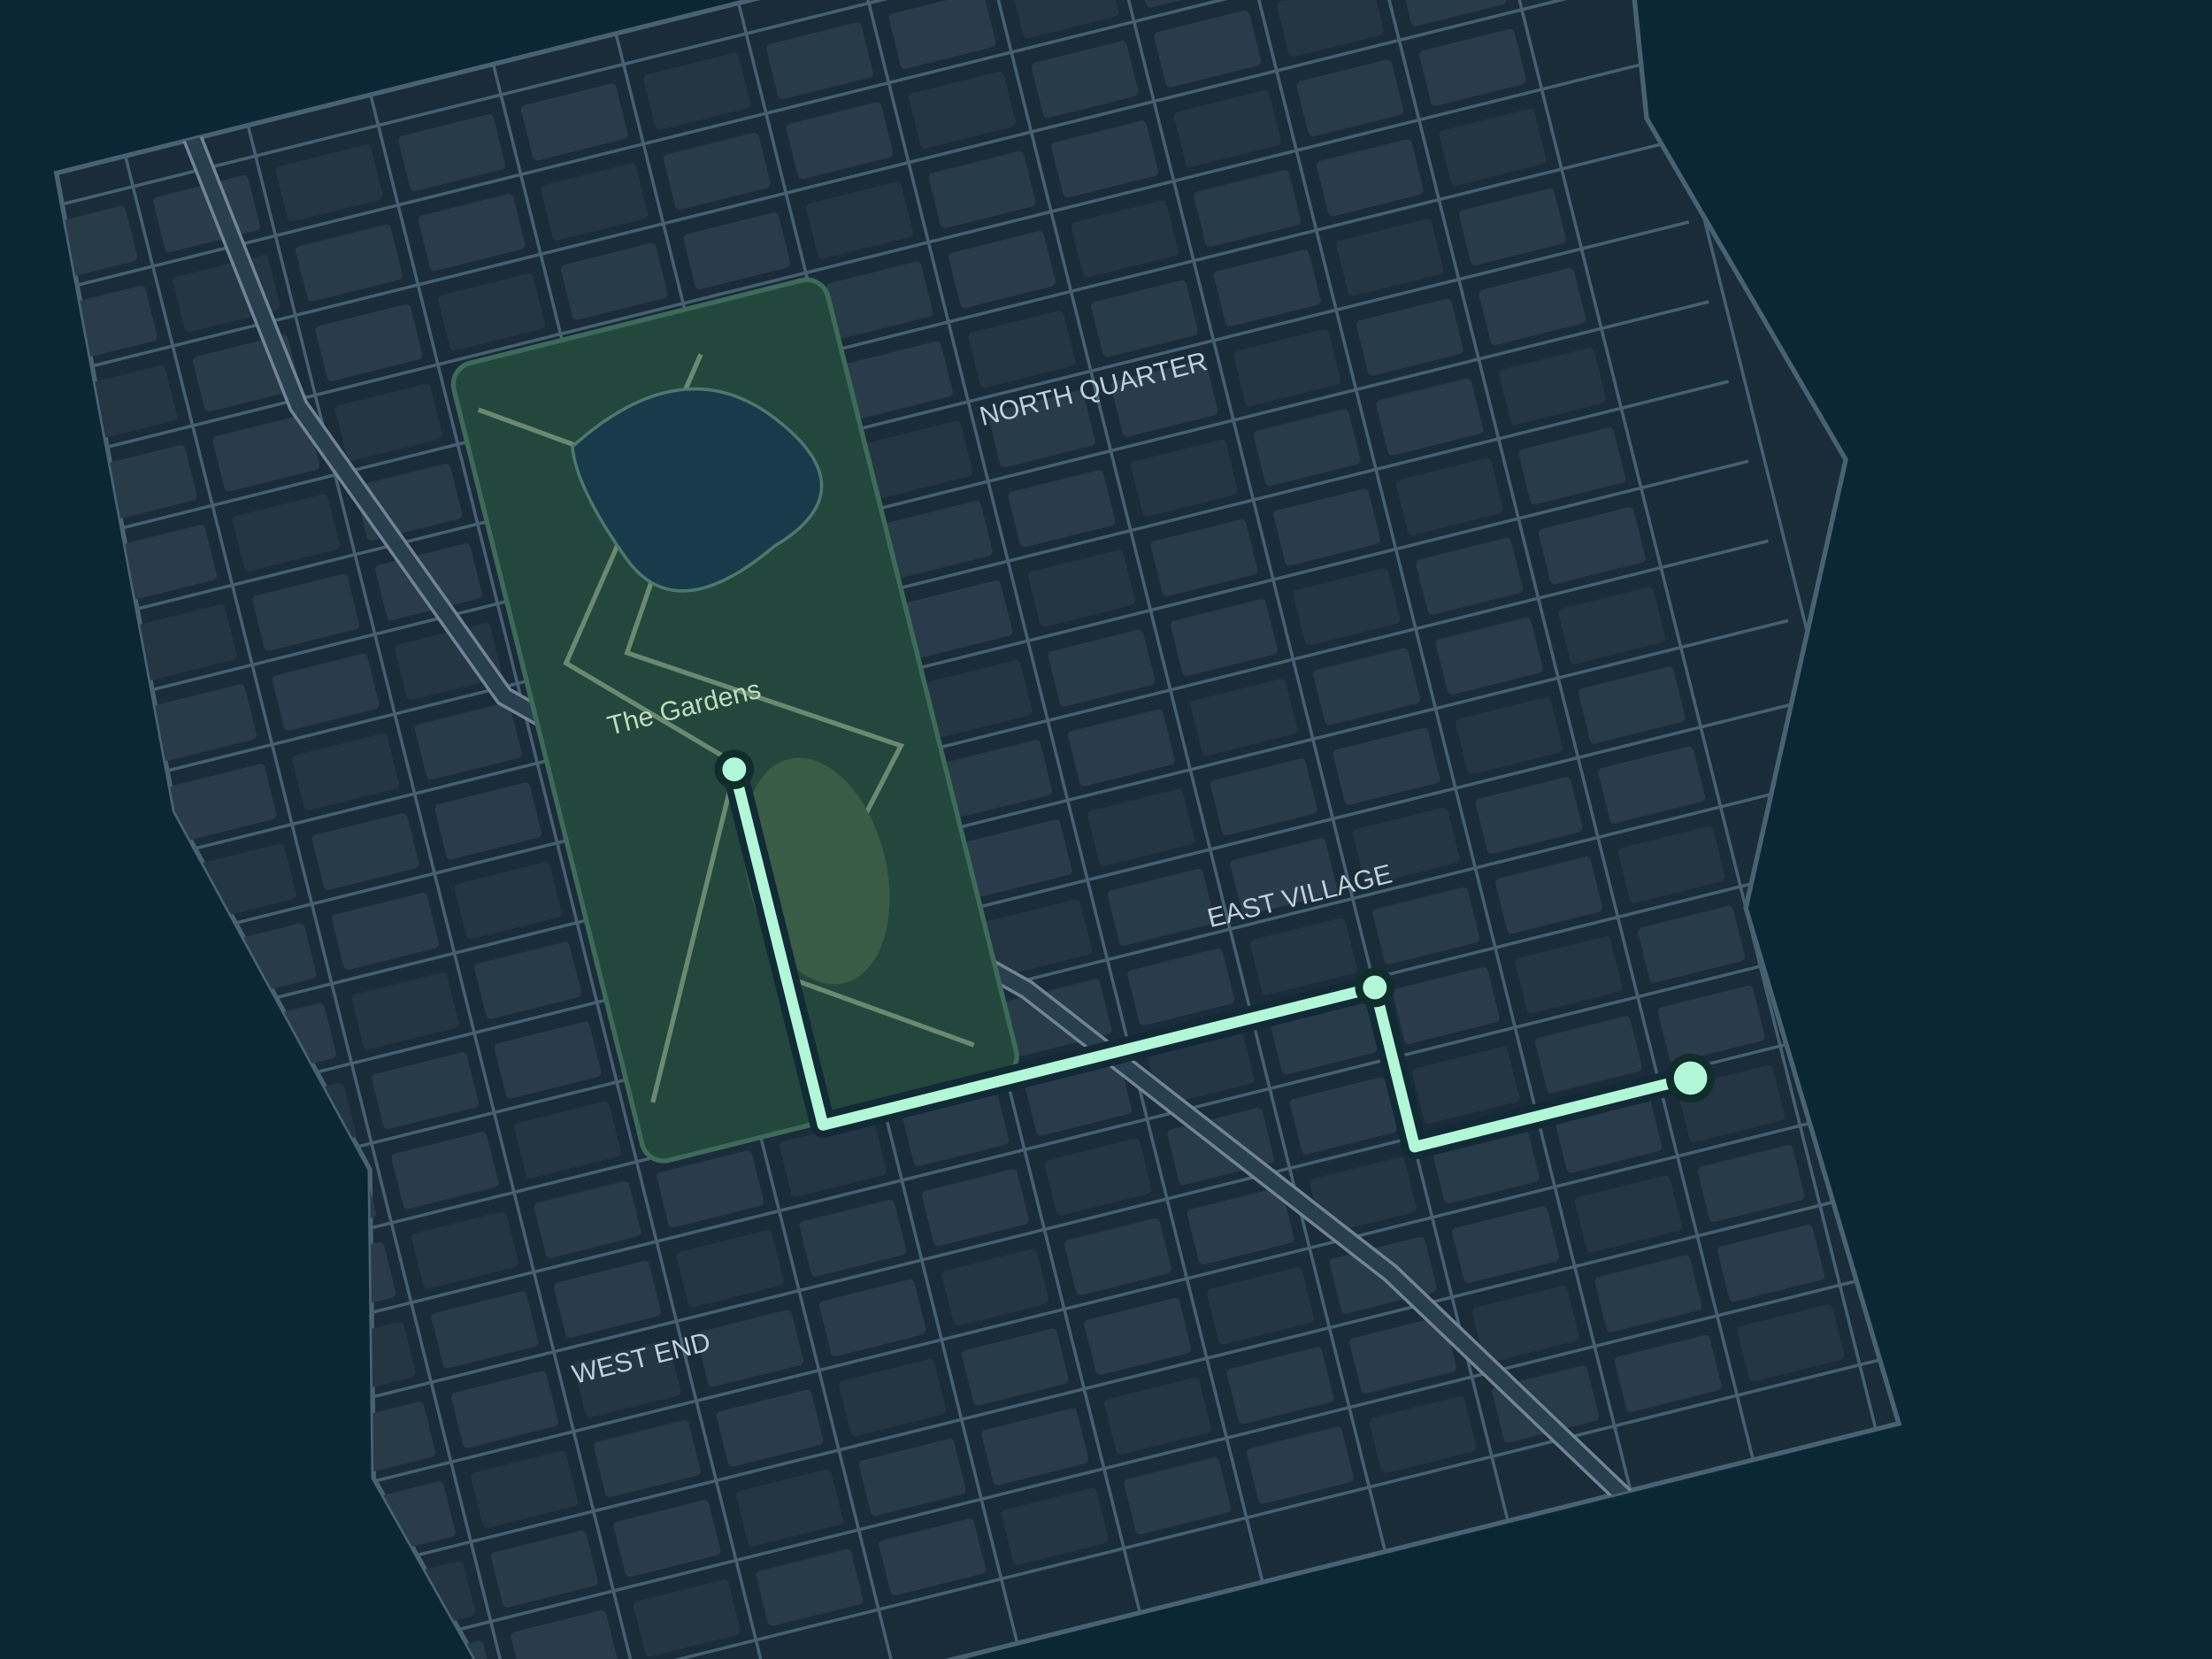
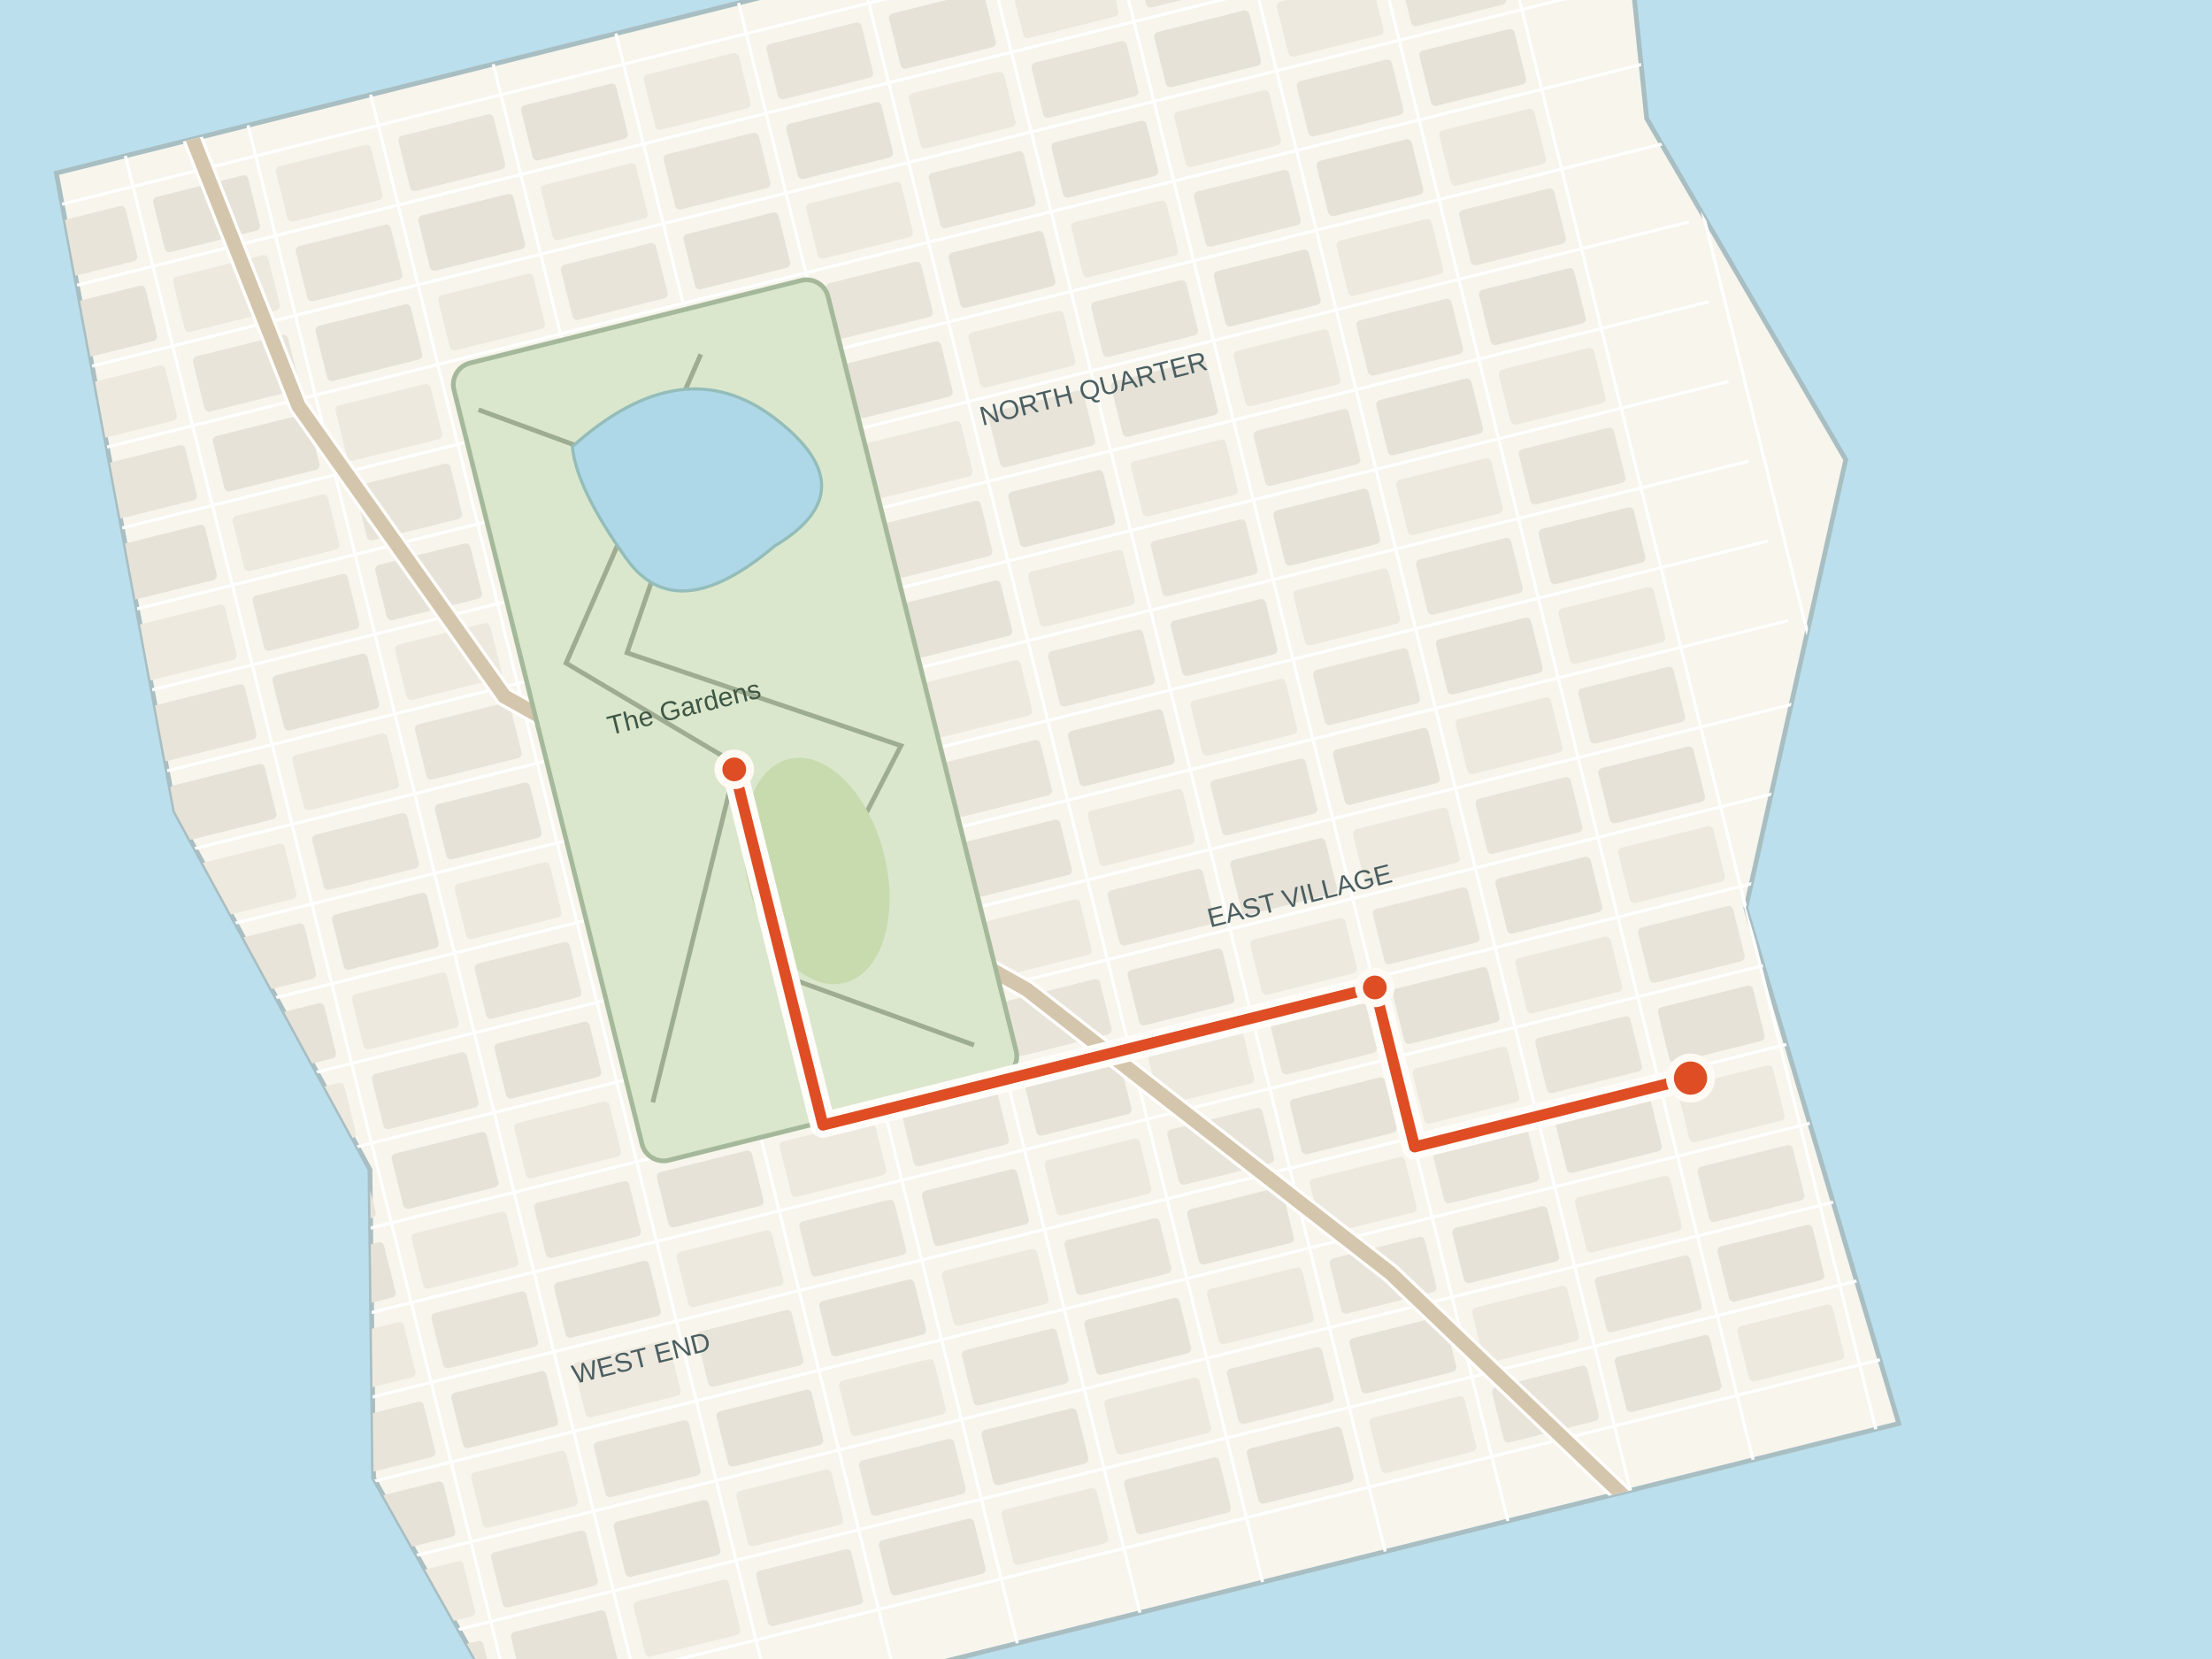
<svg xmlns="http://www.w3.org/2000/svg" viewBox="0 0 1400 1050">
  <defs>
    <clipPath id="land">
      <path d="M105 0H1120L1090 210 1160 450 1030 710 1045 1050H155L100 850 145 660 80 410Z" />
    </clipPath>
  </defs>
-   <rect width="1400" height="1050" fill="#0b2634" />
+   <rect width="1400" height="1050" fill="#bbdfec" />
  <g transform="translate(40 -50) rotate(-14 700 525)">
-     <path d="M105 0H1120L1090 210 1160 450 1030 710 1045 1050H155L100 850 145 660 80 410Z" fill="#1a2b39" stroke="#496273" stroke-width="3" />
+     <path d="M105 0H1120L1090 210 1160 450 1030 710 1045 1050H155L100 850 145 660 80 410Z" fill="#f7f5ec" stroke="#a8bec2" stroke-width="3" />
    <g clip-path="url(#land)">
-       <rect x="80" y="30" width="62" height="36" rx="3" fill="#283b49" />
-       <rect x="80" y="82" width="62" height="36" rx="3" fill="#2a3c4c" />
-       <rect x="80" y="134" width="62" height="36" rx="3" fill="#243544" />
-       <rect x="80" y="186" width="62" height="36" rx="3" fill="#283b49" />
-       <rect x="80" y="238" width="62" height="36" rx="3" fill="#2a3c4c" />
-       <rect x="80" y="290" width="62" height="36" rx="3" fill="#243544" />
-       <rect x="80" y="342" width="62" height="36" rx="3" fill="#283b49" />
-       <rect x="80" y="394" width="62" height="36" rx="3" fill="#2a3c4c" />
-       <rect x="80" y="446" width="62" height="36" rx="3" fill="#243544" />
-       <rect x="80" y="498" width="62" height="36" rx="3" fill="#283b49" />
-       <rect x="80" y="550" width="62" height="36" rx="3" fill="#2a3c4c" />
-       <rect x="80" y="602" width="62" height="36" rx="3" fill="#243544" />
-       <rect x="80" y="654" width="62" height="36" rx="3" fill="#283b49" />
-       <rect x="80" y="706" width="62" height="36" rx="3" fill="#2a3c4c" />
-       <rect x="80" y="758" width="62" height="36" rx="3" fill="#243544" />
-       <rect x="80" y="810" width="62" height="36" rx="3" fill="#283b49" />
-       <rect x="80" y="862" width="62" height="36" rx="3" fill="#2a3c4c" />
-       <rect x="80" y="914" width="62" height="36" rx="3" fill="#243544" />
-       <rect x="80" y="966" width="62" height="36" rx="3" fill="#283b49" />
-       <rect x="160" y="30" width="62" height="36" rx="3" fill="#2a3c4c" />
-       <rect x="160" y="82" width="62" height="36" rx="3" fill="#243544" />
-       <rect x="160" y="134" width="62" height="36" rx="3" fill="#283b49" />
-       <rect x="160" y="186" width="62" height="36" rx="3" fill="#2a3c4c" />
-       <rect x="160" y="238" width="62" height="36" rx="3" fill="#243544" />
-       <rect x="160" y="290" width="62" height="36" rx="3" fill="#283b49" />
-       <rect x="160" y="342" width="62" height="36" rx="3" fill="#2a3c4c" />
-       <rect x="160" y="394" width="62" height="36" rx="3" fill="#243544" />
-       <rect x="160" y="446" width="62" height="36" rx="3" fill="#283b49" />
-       <rect x="160" y="498" width="62" height="36" rx="3" fill="#2a3c4c" />
-       <rect x="160" y="550" width="62" height="36" rx="3" fill="#243544" />
-       <rect x="160" y="602" width="62" height="36" rx="3" fill="#283b49" />
-       <rect x="160" y="654" width="62" height="36" rx="3" fill="#2a3c4c" />
-       <rect x="160" y="706" width="62" height="36" rx="3" fill="#243544" />
-       <rect x="160" y="758" width="62" height="36" rx="3" fill="#283b49" />
-       <rect x="160" y="810" width="62" height="36" rx="3" fill="#2a3c4c" />
-       <rect x="160" y="862" width="62" height="36" rx="3" fill="#243544" />
-       <rect x="160" y="914" width="62" height="36" rx="3" fill="#283b49" />
-       <rect x="160" y="966" width="62" height="36" rx="3" fill="#2a3c4c" />
-       <rect x="240" y="30" width="62" height="36" rx="3" fill="#243544" />
-       <rect x="240" y="82" width="62" height="36" rx="3" fill="#283b49" />
-       <rect x="240" y="134" width="62" height="36" rx="3" fill="#2a3c4c" />
-       <rect x="240" y="186" width="62" height="36" rx="3" fill="#243544" />
-       <rect x="240" y="238" width="62" height="36" rx="3" fill="#283b49" />
-       <rect x="240" y="290" width="62" height="36" rx="3" fill="#2a3c4c" />
-       <rect x="240" y="342" width="62" height="36" rx="3" fill="#243544" />
-       <rect x="240" y="394" width="62" height="36" rx="3" fill="#283b49" />
-       <rect x="240" y="446" width="62" height="36" rx="3" fill="#2a3c4c" />
-       <rect x="240" y="498" width="62" height="36" rx="3" fill="#243544" />
-       <rect x="240" y="550" width="62" height="36" rx="3" fill="#283b49" />
-       <rect x="240" y="602" width="62" height="36" rx="3" fill="#2a3c4c" />
-       <rect x="240" y="654" width="62" height="36" rx="3" fill="#243544" />
-       <rect x="240" y="706" width="62" height="36" rx="3" fill="#283b49" />
-       <rect x="240" y="758" width="62" height="36" rx="3" fill="#2a3c4c" />
-       <rect x="240" y="810" width="62" height="36" rx="3" fill="#243544" />
-       <rect x="240" y="862" width="62" height="36" rx="3" fill="#283b49" />
-       <rect x="240" y="914" width="62" height="36" rx="3" fill="#2a3c4c" />
-       <rect x="240" y="966" width="62" height="36" rx="3" fill="#243544" />
-       <rect x="320" y="30" width="62" height="36" rx="3" fill="#283b49" />
-       <rect x="320" y="82" width="62" height="36" rx="3" fill="#2a3c4c" />
-       <rect x="320" y="134" width="62" height="36" rx="3" fill="#243544" />
-       <rect x="320" y="706" width="62" height="36" rx="3" fill="#2a3c4c" />
-       <rect x="320" y="758" width="62" height="36" rx="3" fill="#243544" />
-       <rect x="320" y="810" width="62" height="36" rx="3" fill="#283b49" />
-       <rect x="320" y="862" width="62" height="36" rx="3" fill="#2a3c4c" />
-       <rect x="320" y="914" width="62" height="36" rx="3" fill="#243544" />
-       <rect x="320" y="966" width="62" height="36" rx="3" fill="#283b49" />
-       <rect x="400" y="30" width="62" height="36" rx="3" fill="#2a3c4c" />
-       <rect x="400" y="82" width="62" height="36" rx="3" fill="#243544" />
-       <rect x="400" y="134" width="62" height="36" rx="3" fill="#283b49" />
-       <rect x="400" y="706" width="62" height="36" rx="3" fill="#243544" />
-       <rect x="400" y="758" width="62" height="36" rx="3" fill="#283b49" />
-       <rect x="400" y="810" width="62" height="36" rx="3" fill="#2a3c4c" />
-       <rect x="400" y="862" width="62" height="36" rx="3" fill="#243544" />
-       <rect x="400" y="914" width="62" height="36" rx="3" fill="#283b49" />
-       <rect x="400" y="966" width="62" height="36" rx="3" fill="#2a3c4c" />
-       <rect x="480" y="30" width="62" height="36" rx="3" fill="#243544" />
-       <rect x="480" y="82" width="62" height="36" rx="3" fill="#283b49" />
-       <rect x="480" y="134" width="62" height="36" rx="3" fill="#2a3c4c" />
-       <rect x="480" y="706" width="62" height="36" rx="3" fill="#283b49" />
-       <rect x="480" y="758" width="62" height="36" rx="3" fill="#2a3c4c" />
-       <rect x="480" y="810" width="62" height="36" rx="3" fill="#243544" />
-       <rect x="480" y="862" width="62" height="36" rx="3" fill="#283b49" />
-       <rect x="480" y="914" width="62" height="36" rx="3" fill="#2a3c4c" />
-       <rect x="480" y="966" width="62" height="36" rx="3" fill="#243544" />
-       <rect x="560" y="30" width="62" height="36" rx="3" fill="#283b49" />
-       <rect x="560" y="82" width="62" height="36" rx="3" fill="#2a3c4c" />
-       <rect x="560" y="134" width="62" height="36" rx="3" fill="#243544" />
-       <rect x="560" y="186" width="62" height="36" rx="3" fill="#283b49" />
-       <rect x="560" y="238" width="62" height="36" rx="3" fill="#2a3c4c" />
-       <rect x="560" y="290" width="62" height="36" rx="3" fill="#243544" />
-       <rect x="560" y="342" width="62" height="36" rx="3" fill="#283b49" />
-       <rect x="560" y="394" width="62" height="36" rx="3" fill="#2a3c4c" />
-       <rect x="560" y="446" width="62" height="36" rx="3" fill="#243544" />
-       <rect x="560" y="498" width="62" height="36" rx="3" fill="#283b49" />
-       <rect x="560" y="550" width="62" height="36" rx="3" fill="#2a3c4c" />
-       <rect x="560" y="602" width="62" height="36" rx="3" fill="#243544" />
-       <rect x="560" y="654" width="62" height="36" rx="3" fill="#283b49" />
-       <rect x="560" y="706" width="62" height="36" rx="3" fill="#2a3c4c" />
-       <rect x="560" y="758" width="62" height="36" rx="3" fill="#243544" />
-       <rect x="560" y="810" width="62" height="36" rx="3" fill="#283b49" />
-       <rect x="560" y="862" width="62" height="36" rx="3" fill="#2a3c4c" />
-       <rect x="560" y="914" width="62" height="36" rx="3" fill="#243544" />
-       <rect x="560" y="966" width="62" height="36" rx="3" fill="#283b49" />
-       <rect x="640" y="30" width="62" height="36" rx="3" fill="#2a3c4c" />
-       <rect x="640" y="82" width="62" height="36" rx="3" fill="#243544" />
-       <rect x="640" y="134" width="62" height="36" rx="3" fill="#283b49" />
-       <rect x="640" y="186" width="62" height="36" rx="3" fill="#2a3c4c" />
-       <rect x="640" y="238" width="62" height="36" rx="3" fill="#243544" />
-       <rect x="640" y="290" width="62" height="36" rx="3" fill="#283b49" />
-       <rect x="640" y="342" width="62" height="36" rx="3" fill="#2a3c4c" />
-       <rect x="640" y="394" width="62" height="36" rx="3" fill="#243544" />
-       <rect x="640" y="446" width="62" height="36" rx="3" fill="#283b49" />
-       <rect x="640" y="498" width="62" height="36" rx="3" fill="#2a3c4c" />
-       <rect x="640" y="550" width="62" height="36" rx="3" fill="#243544" />
-       <rect x="640" y="602" width="62" height="36" rx="3" fill="#283b49" />
-       <rect x="640" y="654" width="62" height="36" rx="3" fill="#2a3c4c" />
-       <rect x="640" y="706" width="62" height="36" rx="3" fill="#243544" />
-       <rect x="640" y="758" width="62" height="36" rx="3" fill="#283b49" />
-       <rect x="640" y="810" width="62" height="36" rx="3" fill="#2a3c4c" />
-       <rect x="640" y="862" width="62" height="36" rx="3" fill="#243544" />
-       <rect x="640" y="914" width="62" height="36" rx="3" fill="#283b49" />
-       <rect x="640" y="966" width="62" height="36" rx="3" fill="#2a3c4c" />
-       <rect x="720" y="30" width="62" height="36" rx="3" fill="#243544" />
-       <rect x="720" y="82" width="62" height="36" rx="3" fill="#283b49" />
-       <rect x="720" y="134" width="62" height="36" rx="3" fill="#2a3c4c" />
-       <rect x="720" y="186" width="62" height="36" rx="3" fill="#243544" />
-       <rect x="720" y="238" width="62" height="36" rx="3" fill="#283b49" />
-       <rect x="720" y="290" width="62" height="36" rx="3" fill="#2a3c4c" />
-       <rect x="720" y="342" width="62" height="36" rx="3" fill="#243544" />
-       <rect x="720" y="394" width="62" height="36" rx="3" fill="#283b49" />
-       <rect x="720" y="446" width="62" height="36" rx="3" fill="#2a3c4c" />
-       <rect x="720" y="498" width="62" height="36" rx="3" fill="#243544" />
-       <rect x="720" y="550" width="62" height="36" rx="3" fill="#283b49" />
-       <rect x="720" y="602" width="62" height="36" rx="3" fill="#2a3c4c" />
-       <rect x="720" y="654" width="62" height="36" rx="3" fill="#243544" />
-       <rect x="720" y="706" width="62" height="36" rx="3" fill="#283b49" />
-       <rect x="720" y="758" width="62" height="36" rx="3" fill="#2a3c4c" />
-       <rect x="720" y="810" width="62" height="36" rx="3" fill="#243544" />
-       <rect x="720" y="862" width="62" height="36" rx="3" fill="#283b49" />
-       <rect x="720" y="914" width="62" height="36" rx="3" fill="#2a3c4c" />
-       <rect x="720" y="966" width="62" height="36" rx="3" fill="#243544" />
-       <rect x="800" y="30" width="62" height="36" rx="3" fill="#283b49" />
-       <rect x="800" y="82" width="62" height="36" rx="3" fill="#2a3c4c" />
-       <rect x="800" y="134" width="62" height="36" rx="3" fill="#243544" />
-       <rect x="800" y="186" width="62" height="36" rx="3" fill="#283b49" />
-       <rect x="800" y="238" width="62" height="36" rx="3" fill="#2a3c4c" />
-       <rect x="800" y="290" width="62" height="36" rx="3" fill="#243544" />
-       <rect x="800" y="342" width="62" height="36" rx="3" fill="#283b49" />
-       <rect x="800" y="394" width="62" height="36" rx="3" fill="#2a3c4c" />
-       <rect x="800" y="446" width="62" height="36" rx="3" fill="#243544" />
-       <rect x="800" y="498" width="62" height="36" rx="3" fill="#283b49" />
-       <rect x="800" y="550" width="62" height="36" rx="3" fill="#2a3c4c" />
-       <rect x="800" y="602" width="62" height="36" rx="3" fill="#243544" />
-       <rect x="800" y="654" width="62" height="36" rx="3" fill="#283b49" />
-       <rect x="800" y="706" width="62" height="36" rx="3" fill="#2a3c4c" />
-       <rect x="800" y="758" width="62" height="36" rx="3" fill="#243544" />
-       <rect x="800" y="810" width="62" height="36" rx="3" fill="#283b49" />
-       <rect x="800" y="862" width="62" height="36" rx="3" fill="#2a3c4c" />
-       <rect x="800" y="914" width="62" height="36" rx="3" fill="#243544" />
-       <rect x="800" y="966" width="62" height="36" rx="3" fill="#283b49" />
-       <rect x="880" y="30" width="62" height="36" rx="3" fill="#2a3c4c" />
-       <rect x="880" y="82" width="62" height="36" rx="3" fill="#243544" />
-       <rect x="880" y="134" width="62" height="36" rx="3" fill="#283b49" />
-       <rect x="880" y="186" width="62" height="36" rx="3" fill="#2a3c4c" />
-       <rect x="880" y="238" width="62" height="36" rx="3" fill="#243544" />
-       <rect x="880" y="290" width="62" height="36" rx="3" fill="#283b49" />
-       <rect x="880" y="342" width="62" height="36" rx="3" fill="#2a3c4c" />
-       <rect x="880" y="394" width="62" height="36" rx="3" fill="#243544" />
-       <rect x="880" y="446" width="62" height="36" rx="3" fill="#283b49" />
-       <rect x="880" y="498" width="62" height="36" rx="3" fill="#2a3c4c" />
-       <rect x="880" y="550" width="62" height="36" rx="3" fill="#243544" />
-       <rect x="880" y="602" width="62" height="36" rx="3" fill="#283b49" />
-       <rect x="880" y="654" width="62" height="36" rx="3" fill="#2a3c4c" />
-       <rect x="880" y="706" width="62" height="36" rx="3" fill="#243544" />
-       <rect x="880" y="758" width="62" height="36" rx="3" fill="#283b49" />
-       <rect x="880" y="810" width="62" height="36" rx="3" fill="#2a3c4c" />
-       <rect x="880" y="862" width="62" height="36" rx="3" fill="#243544" />
-       <rect x="880" y="914" width="62" height="36" rx="3" fill="#283b49" />
-       <rect x="880" y="966" width="62" height="36" rx="3" fill="#2a3c4c" />
-       <rect x="960" y="30" width="62" height="36" rx="3" fill="#243544" />
-       <rect x="960" y="82" width="62" height="36" rx="3" fill="#283b49" />
-       <rect x="960" y="134" width="62" height="36" rx="3" fill="#2a3c4c" />
-       <rect x="960" y="186" width="62" height="36" rx="3" fill="#243544" />
-       <rect x="960" y="238" width="62" height="36" rx="3" fill="#283b49" />
-       <rect x="960" y="290" width="62" height="36" rx="3" fill="#2a3c4c" />
-       <rect x="960" y="342" width="62" height="36" rx="3" fill="#243544" />
-       <rect x="960" y="394" width="62" height="36" rx="3" fill="#283b49" />
-       <rect x="960" y="446" width="62" height="36" rx="3" fill="#2a3c4c" />
-       <rect x="960" y="498" width="62" height="36" rx="3" fill="#243544" />
-       <rect x="960" y="550" width="62" height="36" rx="3" fill="#283b49" />
-       <rect x="960" y="602" width="62" height="36" rx="3" fill="#2a3c4c" />
-       <rect x="960" y="654" width="62" height="36" rx="3" fill="#243544" />
-       <rect x="960" y="706" width="62" height="36" rx="3" fill="#283b49" />
-       <rect x="960" y="758" width="62" height="36" rx="3" fill="#2a3c4c" />
-       <rect x="960" y="810" width="62" height="36" rx="3" fill="#243544" />
-       <rect x="960" y="862" width="62" height="36" rx="3" fill="#283b49" />
-       <rect x="960" y="914" width="62" height="36" rx="3" fill="#2a3c4c" />
-       <rect x="960" y="966" width="62" height="36" rx="3" fill="#243544" />
-       <g fill="none" stroke="#456071" stroke-width="2">
+       <rect x="80" y="30" width="62" height="36" rx="3" fill="#e9e4da" />
+       <rect x="80" y="82" width="62" height="36" rx="3" fill="#e6e2d7" />
+       <rect x="80" y="134" width="62" height="36" rx="3" fill="#eee9de" />
+       <rect x="80" y="186" width="62" height="36" rx="3" fill="#e9e4da" />
+       <rect x="80" y="238" width="62" height="36" rx="3" fill="#e6e2d7" />
+       <rect x="80" y="290" width="62" height="36" rx="3" fill="#eee9de" />
+       <rect x="80" y="342" width="62" height="36" rx="3" fill="#e9e4da" />
+       <rect x="80" y="394" width="62" height="36" rx="3" fill="#e6e2d7" />
+       <rect x="80" y="446" width="62" height="36" rx="3" fill="#eee9de" />
+       <rect x="80" y="498" width="62" height="36" rx="3" fill="#e9e4da" />
+       <rect x="80" y="550" width="62" height="36" rx="3" fill="#e6e2d7" />
+       <rect x="80" y="602" width="62" height="36" rx="3" fill="#eee9de" />
+       <rect x="80" y="654" width="62" height="36" rx="3" fill="#e9e4da" />
+       <rect x="80" y="706" width="62" height="36" rx="3" fill="#e6e2d7" />
+       <rect x="80" y="758" width="62" height="36" rx="3" fill="#eee9de" />
+       <rect x="80" y="810" width="62" height="36" rx="3" fill="#e9e4da" />
+       <rect x="80" y="862" width="62" height="36" rx="3" fill="#e6e2d7" />
+       <rect x="80" y="914" width="62" height="36" rx="3" fill="#eee9de" />
+       <rect x="80" y="966" width="62" height="36" rx="3" fill="#e9e4da" />
+       <rect x="160" y="30" width="62" height="36" rx="3" fill="#e6e2d7" />
+       <rect x="160" y="82" width="62" height="36" rx="3" fill="#eee9de" />
+       <rect x="160" y="134" width="62" height="36" rx="3" fill="#e9e4da" />
+       <rect x="160" y="186" width="62" height="36" rx="3" fill="#e6e2d7" />
+       <rect x="160" y="238" width="62" height="36" rx="3" fill="#eee9de" />
+       <rect x="160" y="290" width="62" height="36" rx="3" fill="#e9e4da" />
+       <rect x="160" y="342" width="62" height="36" rx="3" fill="#e6e2d7" />
+       <rect x="160" y="394" width="62" height="36" rx="3" fill="#eee9de" />
+       <rect x="160" y="446" width="62" height="36" rx="3" fill="#e9e4da" />
+       <rect x="160" y="498" width="62" height="36" rx="3" fill="#e6e2d7" />
+       <rect x="160" y="550" width="62" height="36" rx="3" fill="#eee9de" />
+       <rect x="160" y="602" width="62" height="36" rx="3" fill="#e9e4da" />
+       <rect x="160" y="654" width="62" height="36" rx="3" fill="#e6e2d7" />
+       <rect x="160" y="706" width="62" height="36" rx="3" fill="#eee9de" />
+       <rect x="160" y="758" width="62" height="36" rx="3" fill="#e9e4da" />
+       <rect x="160" y="810" width="62" height="36" rx="3" fill="#e6e2d7" />
+       <rect x="160" y="862" width="62" height="36" rx="3" fill="#eee9de" />
+       <rect x="160" y="914" width="62" height="36" rx="3" fill="#e9e4da" />
+       <rect x="160" y="966" width="62" height="36" rx="3" fill="#e6e2d7" />
+       <rect x="240" y="30" width="62" height="36" rx="3" fill="#eee9de" />
+       <rect x="240" y="82" width="62" height="36" rx="3" fill="#e9e4da" />
+       <rect x="240" y="134" width="62" height="36" rx="3" fill="#e6e2d7" />
+       <rect x="240" y="186" width="62" height="36" rx="3" fill="#eee9de" />
+       <rect x="240" y="238" width="62" height="36" rx="3" fill="#e9e4da" />
+       <rect x="240" y="290" width="62" height="36" rx="3" fill="#e6e2d7" />
+       <rect x="240" y="342" width="62" height="36" rx="3" fill="#eee9de" />
+       <rect x="240" y="394" width="62" height="36" rx="3" fill="#e9e4da" />
+       <rect x="240" y="446" width="62" height="36" rx="3" fill="#e6e2d7" />
+       <rect x="240" y="498" width="62" height="36" rx="3" fill="#eee9de" />
+       <rect x="240" y="550" width="62" height="36" rx="3" fill="#e9e4da" />
+       <rect x="240" y="602" width="62" height="36" rx="3" fill="#e6e2d7" />
+       <rect x="240" y="654" width="62" height="36" rx="3" fill="#eee9de" />
+       <rect x="240" y="706" width="62" height="36" rx="3" fill="#e9e4da" />
+       <rect x="240" y="758" width="62" height="36" rx="3" fill="#e6e2d7" />
+       <rect x="240" y="810" width="62" height="36" rx="3" fill="#eee9de" />
+       <rect x="240" y="862" width="62" height="36" rx="3" fill="#e9e4da" />
+       <rect x="240" y="914" width="62" height="36" rx="3" fill="#e6e2d7" />
+       <rect x="240" y="966" width="62" height="36" rx="3" fill="#eee9de" />
+       <rect x="320" y="30" width="62" height="36" rx="3" fill="#e9e4da" />
+       <rect x="320" y="82" width="62" height="36" rx="3" fill="#e6e2d7" />
+       <rect x="320" y="134" width="62" height="36" rx="3" fill="#eee9de" />
+       <rect x="320" y="706" width="62" height="36" rx="3" fill="#e6e2d7" />
+       <rect x="320" y="758" width="62" height="36" rx="3" fill="#eee9de" />
+       <rect x="320" y="810" width="62" height="36" rx="3" fill="#e9e4da" />
+       <rect x="320" y="862" width="62" height="36" rx="3" fill="#e6e2d7" />
+       <rect x="320" y="914" width="62" height="36" rx="3" fill="#eee9de" />
+       <rect x="320" y="966" width="62" height="36" rx="3" fill="#e9e4da" />
+       <rect x="400" y="30" width="62" height="36" rx="3" fill="#e6e2d7" />
+       <rect x="400" y="82" width="62" height="36" rx="3" fill="#eee9de" />
+       <rect x="400" y="134" width="62" height="36" rx="3" fill="#e9e4da" />
+       <rect x="400" y="706" width="62" height="36" rx="3" fill="#eee9de" />
+       <rect x="400" y="758" width="62" height="36" rx="3" fill="#e9e4da" />
+       <rect x="400" y="810" width="62" height="36" rx="3" fill="#e6e2d7" />
+       <rect x="400" y="862" width="62" height="36" rx="3" fill="#eee9de" />
+       <rect x="400" y="914" width="62" height="36" rx="3" fill="#e9e4da" />
+       <rect x="400" y="966" width="62" height="36" rx="3" fill="#e6e2d7" />
+       <rect x="480" y="30" width="62" height="36" rx="3" fill="#eee9de" />
+       <rect x="480" y="82" width="62" height="36" rx="3" fill="#e9e4da" />
+       <rect x="480" y="134" width="62" height="36" rx="3" fill="#e6e2d7" />
+       <rect x="480" y="706" width="62" height="36" rx="3" fill="#e9e4da" />
+       <rect x="480" y="758" width="62" height="36" rx="3" fill="#e6e2d7" />
+       <rect x="480" y="810" width="62" height="36" rx="3" fill="#eee9de" />
+       <rect x="480" y="862" width="62" height="36" rx="3" fill="#e9e4da" />
+       <rect x="480" y="914" width="62" height="36" rx="3" fill="#e6e2d7" />
+       <rect x="480" y="966" width="62" height="36" rx="3" fill="#eee9de" />
+       <rect x="560" y="30" width="62" height="36" rx="3" fill="#e9e4da" />
+       <rect x="560" y="82" width="62" height="36" rx="3" fill="#e6e2d7" />
+       <rect x="560" y="134" width="62" height="36" rx="3" fill="#eee9de" />
+       <rect x="560" y="186" width="62" height="36" rx="3" fill="#e9e4da" />
+       <rect x="560" y="238" width="62" height="36" rx="3" fill="#e6e2d7" />
+       <rect x="560" y="290" width="62" height="36" rx="3" fill="#eee9de" />
+       <rect x="560" y="342" width="62" height="36" rx="3" fill="#e9e4da" />
+       <rect x="560" y="394" width="62" height="36" rx="3" fill="#e6e2d7" />
+       <rect x="560" y="446" width="62" height="36" rx="3" fill="#eee9de" />
+       <rect x="560" y="498" width="62" height="36" rx="3" fill="#e9e4da" />
+       <rect x="560" y="550" width="62" height="36" rx="3" fill="#e6e2d7" />
+       <rect x="560" y="602" width="62" height="36" rx="3" fill="#eee9de" />
+       <rect x="560" y="654" width="62" height="36" rx="3" fill="#e9e4da" />
+       <rect x="560" y="706" width="62" height="36" rx="3" fill="#e6e2d7" />
+       <rect x="560" y="758" width="62" height="36" rx="3" fill="#eee9de" />
+       <rect x="560" y="810" width="62" height="36" rx="3" fill="#e9e4da" />
+       <rect x="560" y="862" width="62" height="36" rx="3" fill="#e6e2d7" />
+       <rect x="560" y="914" width="62" height="36" rx="3" fill="#eee9de" />
+       <rect x="560" y="966" width="62" height="36" rx="3" fill="#e9e4da" />
+       <rect x="640" y="30" width="62" height="36" rx="3" fill="#e6e2d7" />
+       <rect x="640" y="82" width="62" height="36" rx="3" fill="#eee9de" />
+       <rect x="640" y="134" width="62" height="36" rx="3" fill="#e9e4da" />
+       <rect x="640" y="186" width="62" height="36" rx="3" fill="#e6e2d7" />
+       <rect x="640" y="238" width="62" height="36" rx="3" fill="#eee9de" />
+       <rect x="640" y="290" width="62" height="36" rx="3" fill="#e9e4da" />
+       <rect x="640" y="342" width="62" height="36" rx="3" fill="#e6e2d7" />
+       <rect x="640" y="394" width="62" height="36" rx="3" fill="#eee9de" />
+       <rect x="640" y="446" width="62" height="36" rx="3" fill="#e9e4da" />
+       <rect x="640" y="498" width="62" height="36" rx="3" fill="#e6e2d7" />
+       <rect x="640" y="550" width="62" height="36" rx="3" fill="#eee9de" />
+       <rect x="640" y="602" width="62" height="36" rx="3" fill="#e9e4da" />
+       <rect x="640" y="654" width="62" height="36" rx="3" fill="#e6e2d7" />
+       <rect x="640" y="706" width="62" height="36" rx="3" fill="#eee9de" />
+       <rect x="640" y="758" width="62" height="36" rx="3" fill="#e9e4da" />
+       <rect x="640" y="810" width="62" height="36" rx="3" fill="#e6e2d7" />
+       <rect x="640" y="862" width="62" height="36" rx="3" fill="#eee9de" />
+       <rect x="640" y="914" width="62" height="36" rx="3" fill="#e9e4da" />
+       <rect x="640" y="966" width="62" height="36" rx="3" fill="#e6e2d7" />
+       <rect x="720" y="30" width="62" height="36" rx="3" fill="#eee9de" />
+       <rect x="720" y="82" width="62" height="36" rx="3" fill="#e9e4da" />
+       <rect x="720" y="134" width="62" height="36" rx="3" fill="#e6e2d7" />
+       <rect x="720" y="186" width="62" height="36" rx="3" fill="#eee9de" />
+       <rect x="720" y="238" width="62" height="36" rx="3" fill="#e9e4da" />
+       <rect x="720" y="290" width="62" height="36" rx="3" fill="#e6e2d7" />
+       <rect x="720" y="342" width="62" height="36" rx="3" fill="#eee9de" />
+       <rect x="720" y="394" width="62" height="36" rx="3" fill="#e9e4da" />
+       <rect x="720" y="446" width="62" height="36" rx="3" fill="#e6e2d7" />
+       <rect x="720" y="498" width="62" height="36" rx="3" fill="#eee9de" />
+       <rect x="720" y="550" width="62" height="36" rx="3" fill="#e9e4da" />
+       <rect x="720" y="602" width="62" height="36" rx="3" fill="#e6e2d7" />
+       <rect x="720" y="654" width="62" height="36" rx="3" fill="#eee9de" />
+       <rect x="720" y="706" width="62" height="36" rx="3" fill="#e9e4da" />
+       <rect x="720" y="758" width="62" height="36" rx="3" fill="#e6e2d7" />
+       <rect x="720" y="810" width="62" height="36" rx="3" fill="#eee9de" />
+       <rect x="720" y="862" width="62" height="36" rx="3" fill="#e9e4da" />
+       <rect x="720" y="914" width="62" height="36" rx="3" fill="#e6e2d7" />
+       <rect x="720" y="966" width="62" height="36" rx="3" fill="#eee9de" />
+       <rect x="800" y="30" width="62" height="36" rx="3" fill="#e9e4da" />
+       <rect x="800" y="82" width="62" height="36" rx="3" fill="#e6e2d7" />
+       <rect x="800" y="134" width="62" height="36" rx="3" fill="#eee9de" />
+       <rect x="800" y="186" width="62" height="36" rx="3" fill="#e9e4da" />
+       <rect x="800" y="238" width="62" height="36" rx="3" fill="#e6e2d7" />
+       <rect x="800" y="290" width="62" height="36" rx="3" fill="#eee9de" />
+       <rect x="800" y="342" width="62" height="36" rx="3" fill="#e9e4da" />
+       <rect x="800" y="394" width="62" height="36" rx="3" fill="#e6e2d7" />
+       <rect x="800" y="446" width="62" height="36" rx="3" fill="#eee9de" />
+       <rect x="800" y="498" width="62" height="36" rx="3" fill="#e9e4da" />
+       <rect x="800" y="550" width="62" height="36" rx="3" fill="#e6e2d7" />
+       <rect x="800" y="602" width="62" height="36" rx="3" fill="#eee9de" />
+       <rect x="800" y="654" width="62" height="36" rx="3" fill="#e9e4da" />
+       <rect x="800" y="706" width="62" height="36" rx="3" fill="#e6e2d7" />
+       <rect x="800" y="758" width="62" height="36" rx="3" fill="#eee9de" />
+       <rect x="800" y="810" width="62" height="36" rx="3" fill="#e9e4da" />
+       <rect x="800" y="862" width="62" height="36" rx="3" fill="#e6e2d7" />
+       <rect x="800" y="914" width="62" height="36" rx="3" fill="#eee9de" />
+       <rect x="800" y="966" width="62" height="36" rx="3" fill="#e9e4da" />
+       <rect x="880" y="30" width="62" height="36" rx="3" fill="#e6e2d7" />
+       <rect x="880" y="82" width="62" height="36" rx="3" fill="#eee9de" />
+       <rect x="880" y="134" width="62" height="36" rx="3" fill="#e9e4da" />
+       <rect x="880" y="186" width="62" height="36" rx="3" fill="#e6e2d7" />
+       <rect x="880" y="238" width="62" height="36" rx="3" fill="#eee9de" />
+       <rect x="880" y="290" width="62" height="36" rx="3" fill="#e9e4da" />
+       <rect x="880" y="342" width="62" height="36" rx="3" fill="#e6e2d7" />
+       <rect x="880" y="394" width="62" height="36" rx="3" fill="#eee9de" />
+       <rect x="880" y="446" width="62" height="36" rx="3" fill="#e9e4da" />
+       <rect x="880" y="498" width="62" height="36" rx="3" fill="#e6e2d7" />
+       <rect x="880" y="550" width="62" height="36" rx="3" fill="#eee9de" />
+       <rect x="880" y="602" width="62" height="36" rx="3" fill="#e9e4da" />
+       <rect x="880" y="654" width="62" height="36" rx="3" fill="#e6e2d7" />
+       <rect x="880" y="706" width="62" height="36" rx="3" fill="#eee9de" />
+       <rect x="880" y="758" width="62" height="36" rx="3" fill="#e9e4da" />
+       <rect x="880" y="810" width="62" height="36" rx="3" fill="#e6e2d7" />
+       <rect x="880" y="862" width="62" height="36" rx="3" fill="#eee9de" />
+       <rect x="880" y="914" width="62" height="36" rx="3" fill="#e9e4da" />
+       <rect x="880" y="966" width="62" height="36" rx="3" fill="#e6e2d7" />
+       <rect x="960" y="30" width="62" height="36" rx="3" fill="#eee9de" />
+       <rect x="960" y="82" width="62" height="36" rx="3" fill="#e9e4da" />
+       <rect x="960" y="134" width="62" height="36" rx="3" fill="#e6e2d7" />
+       <rect x="960" y="186" width="62" height="36" rx="3" fill="#eee9de" />
+       <rect x="960" y="238" width="62" height="36" rx="3" fill="#e9e4da" />
+       <rect x="960" y="290" width="62" height="36" rx="3" fill="#e6e2d7" />
+       <rect x="960" y="342" width="62" height="36" rx="3" fill="#eee9de" />
+       <rect x="960" y="394" width="62" height="36" rx="3" fill="#e9e4da" />
+       <rect x="960" y="446" width="62" height="36" rx="3" fill="#e6e2d7" />
+       <rect x="960" y="498" width="62" height="36" rx="3" fill="#eee9de" />
+       <rect x="960" y="550" width="62" height="36" rx="3" fill="#e9e4da" />
+       <rect x="960" y="602" width="62" height="36" rx="3" fill="#e6e2d7" />
+       <rect x="960" y="654" width="62" height="36" rx="3" fill="#eee9de" />
+       <rect x="960" y="706" width="62" height="36" rx="3" fill="#e9e4da" />
+       <rect x="960" y="758" width="62" height="36" rx="3" fill="#e6e2d7" />
+       <rect x="960" y="810" width="62" height="36" rx="3" fill="#eee9de" />
+       <rect x="960" y="862" width="62" height="36" rx="3" fill="#e9e4da" />
+       <rect x="960" y="914" width="62" height="36" rx="3" fill="#e6e2d7" />
+       <rect x="960" y="966" width="62" height="36" rx="3" fill="#eee9de" />
+       <g fill="none" stroke="#ffffff" stroke-width="2">
        <path d="M70 0V1050" />
        <path d="M150 0V1050" />
        <path d="M230 0V1050" />
        <path d="M310 0V1050" />
        <path d="M390 0V1050" />
        <path d="M470 0V1050" />
        <path d="M550 0V1050" />
        <path d="M630 0V1050" />
        <path d="M710 0V1050" />
        <path d="M790 0V1050" />
        <path d="M870 0V1050" />
        <path d="M950 0V1050" />
        <path d="M1030 0V1050" />
        <path d="M1110 0V1050" />
        <path d="M30 20H1100" />
        <path d="M30 72H1100" />
        <path d="M30 124H1100" />
        <path d="M30 176H1100" />
        <path d="M30 228H1100" />
        <path d="M30 280H1100" />
        <path d="M30 332H1100" />
        <path d="M30 384H1100" />
        <path d="M30 436H1100" />
        <path d="M30 488H1100" />
        <path d="M30 540H1100" />
        <path d="M30 592H1100" />
        <path d="M30 644H1100" />
        <path d="M30 696H1100" />
        <path d="M30 748H1100" />
        <path d="M30 800H1100" />
        <path d="M30 852H1100" />
        <path d="M30 904H1100" />
        <path d="M30 956H1100" />
        <path d="M30 1008H1100" />
      </g>
-       <path d="M190 -30 218 180 300 390 576 650 756 880 895 1100" stroke="#718394" stroke-width="13" fill="none" />
-       <path d="M190 -30 218 180 300 390 576 650 756 880 895 1100" stroke="#283f50" stroke-width="9" fill="none" />
-       <rect x="316" y="180" width="244" height="520" rx="14" fill="#23473d" stroke="#3d6b57" stroke-width="3" />
-       <path d="m328 210 115 78-61 94 154 99-108 123 107 72M329 662l103-195-89-88 130-169" fill="none" stroke="#6b8970" stroke-width="3" />
-       <path d="M380 247q83-44 129 14t-20 78q-73 36-93-15t-16-77Z" fill="#193a4a" stroke="#4c786e" stroke-width="2" />
-       <ellipse cx="465" cy="545" rx="44" ry="73" fill="#385c45" />
-       <g fill="#bed0da" font-family="Arial,sans-serif" font-size="17">
-         <text x="359" y="430" fill="#c0ddbd">The Gardens</text>
+       <path d="M190 -30 218 180 300 390 576 650 756 880 895 1100" stroke="#fffefd" stroke-width="13" fill="none" />
+       <path d="M190 -30 218 180 300 390 576 650 756 880 895 1100" stroke="#d4c6ac" stroke-width="9" fill="none" />
+       <rect x="316" y="180" width="244" height="520" rx="14" fill="#dbe7cc" stroke="#a5b99a" stroke-width="3" />
+       <path d="m328 210 115 78-61 94 154 99-108 123 107 72M329 662l103-195-89-88 130-169" fill="none" stroke="#9ead92" stroke-width="3" />
+       <path d="M380 247q83-44 129 14t-20 78q-73 36-93-15t-16-77Z" fill="#aed7e8" stroke="#94bdba" stroke-width="2" />
+       <ellipse cx="465" cy="545" rx="44" ry="73" fill="#c7dbaf" />
+       <g fill="#4a5e61" font-family="Arial,sans-serif" font-size="17">
+         <text x="359" y="430" fill="#3e5745">The Gardens</text>
        <text x="635" y="297">NORTH QUARTER</text>
        <text x="698" y="640">EAST VILLAGE</text>
        <text x="238" y="823">WEST END</text>
-         <text x="1159" y="480" transform="rotate(90 1159 480)" fill="#88b5c6">RIVER</text>
+         <text x="1159" y="480" transform="rotate(90 1159 480)" fill="#345f73">RIVER</text>
      </g>
-       <path d="M430 470v232h360v104h180" fill="none" stroke="#122a35" stroke-width="16" stroke-linejoin="round" />
-       <path d="M430 470v232h360v104h180" fill="none" stroke="#b2f8d8" stroke-width="7" stroke-linejoin="round" stroke-linecap="round" />
-       <g fill="#b2f8d8" stroke="#102d2b" stroke-width="5">
+       <path d="M430 470v232h360v104h180" fill="none" stroke="#fffdf9" stroke-width="16" stroke-linejoin="round" />
+       <path d="M430 470v232h360v104h180" fill="none" stroke="#df4d24" stroke-width="7" stroke-linejoin="round" stroke-linecap="round" />
+       <g fill="#df4d24" stroke="#fffaf4" stroke-width="5">
        <circle cx="430" cy="470" r="10" />
        <circle cx="790" cy="702" r="10" />
        <circle cx="970" cy="806" r="13" />
      </g>
    </g>
  </g>
</svg>
